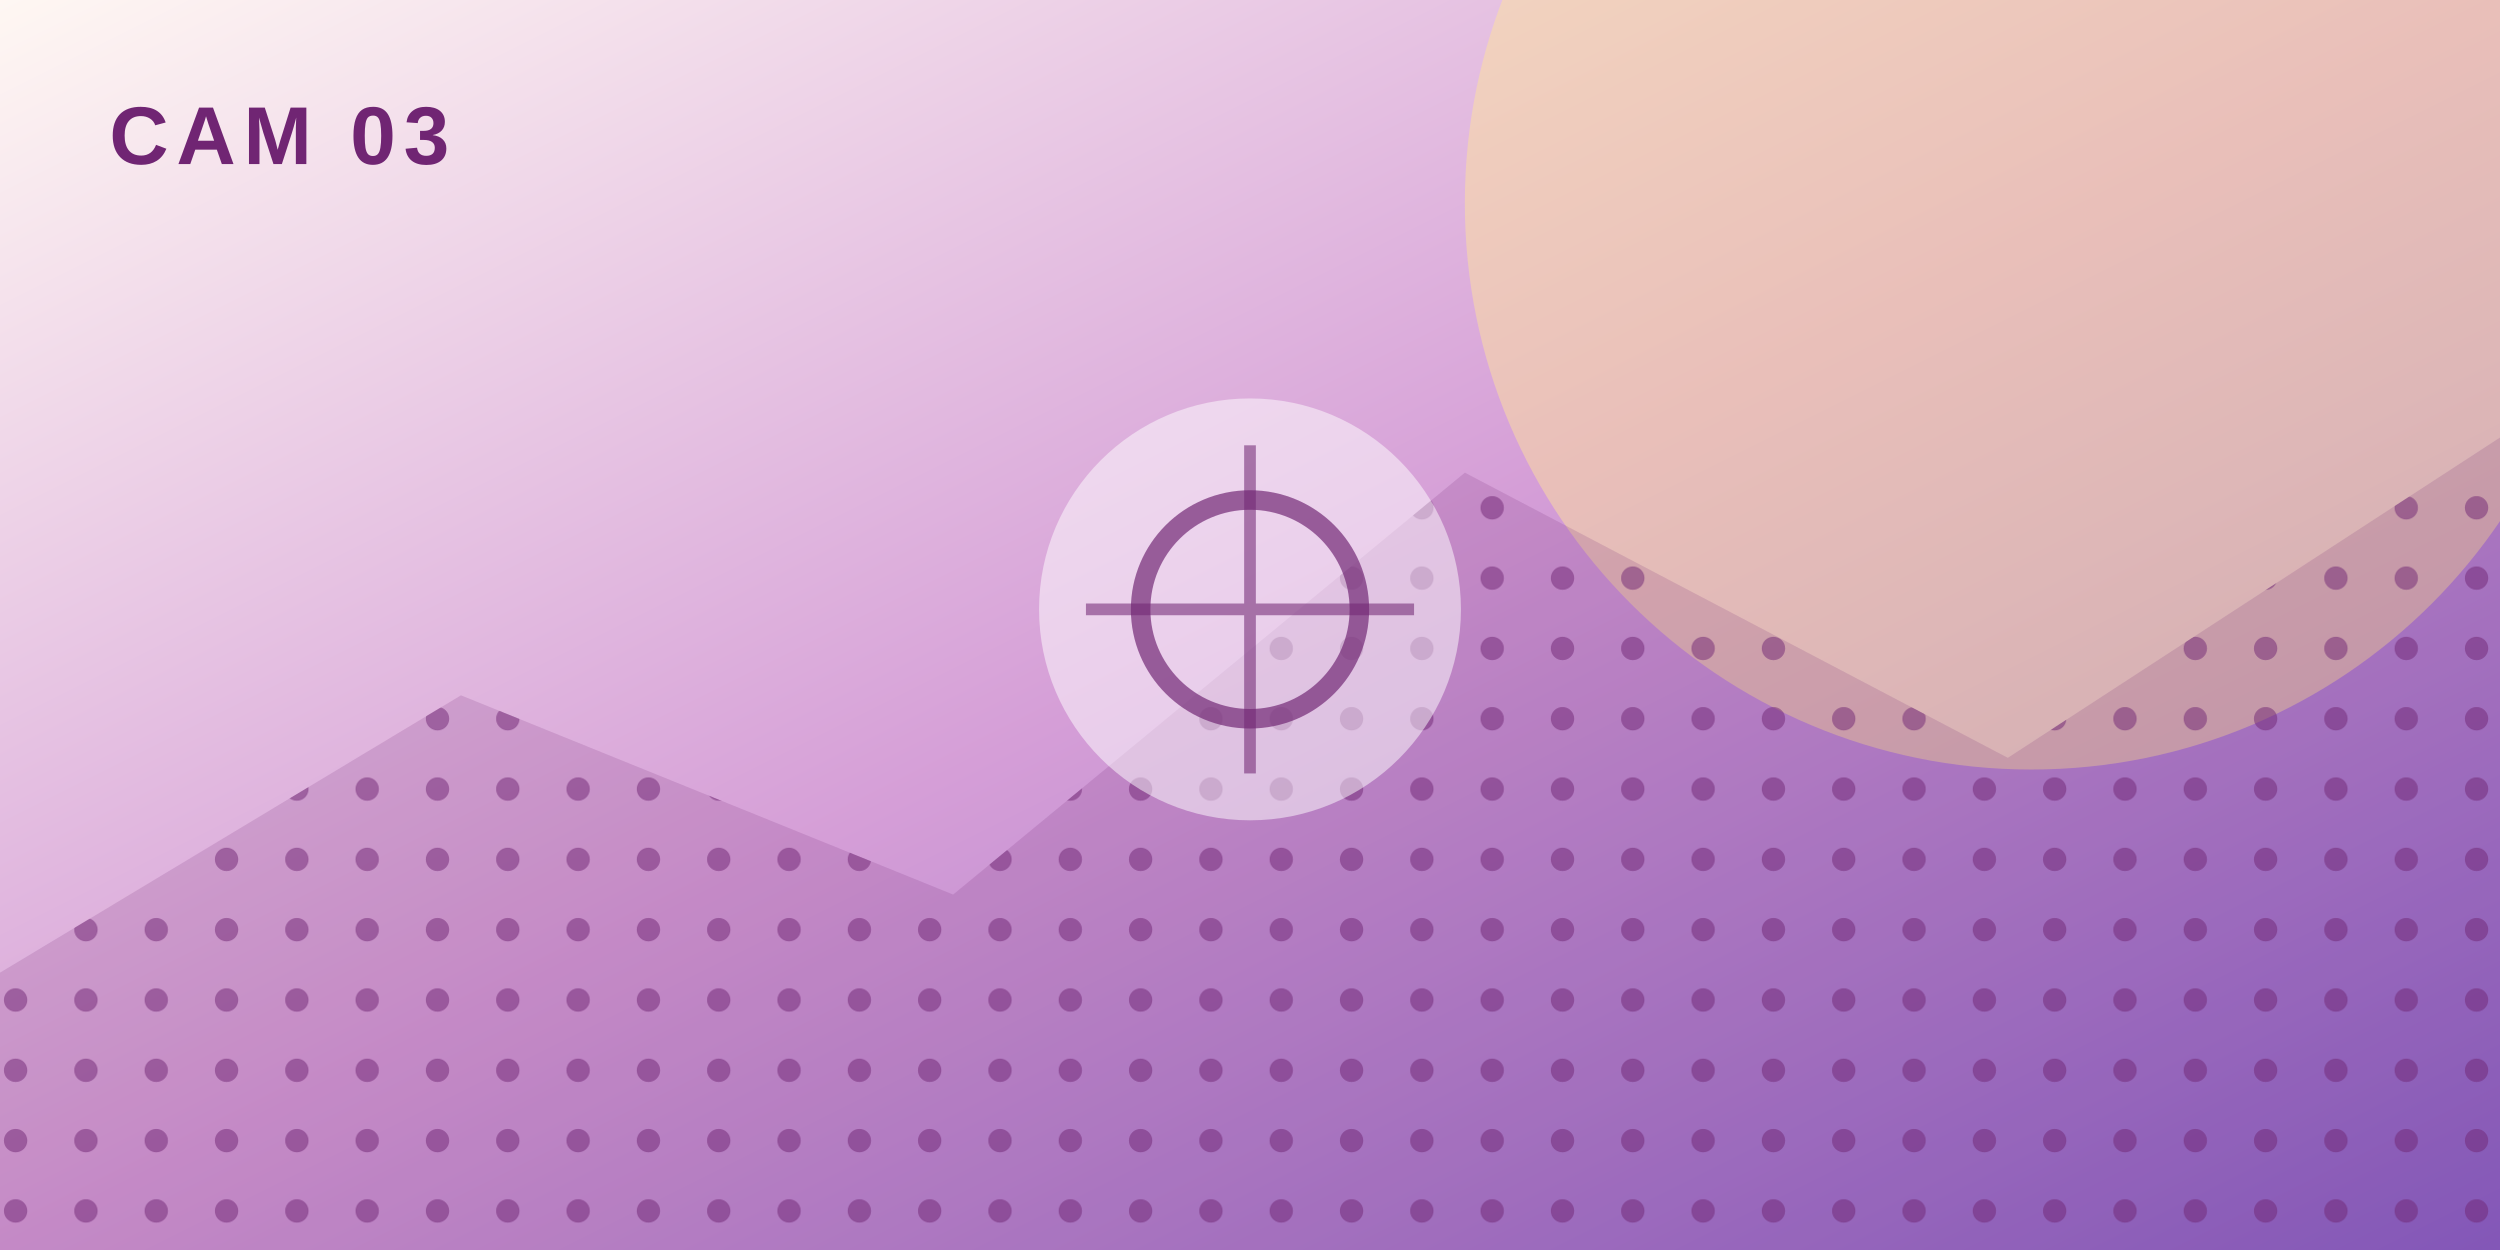
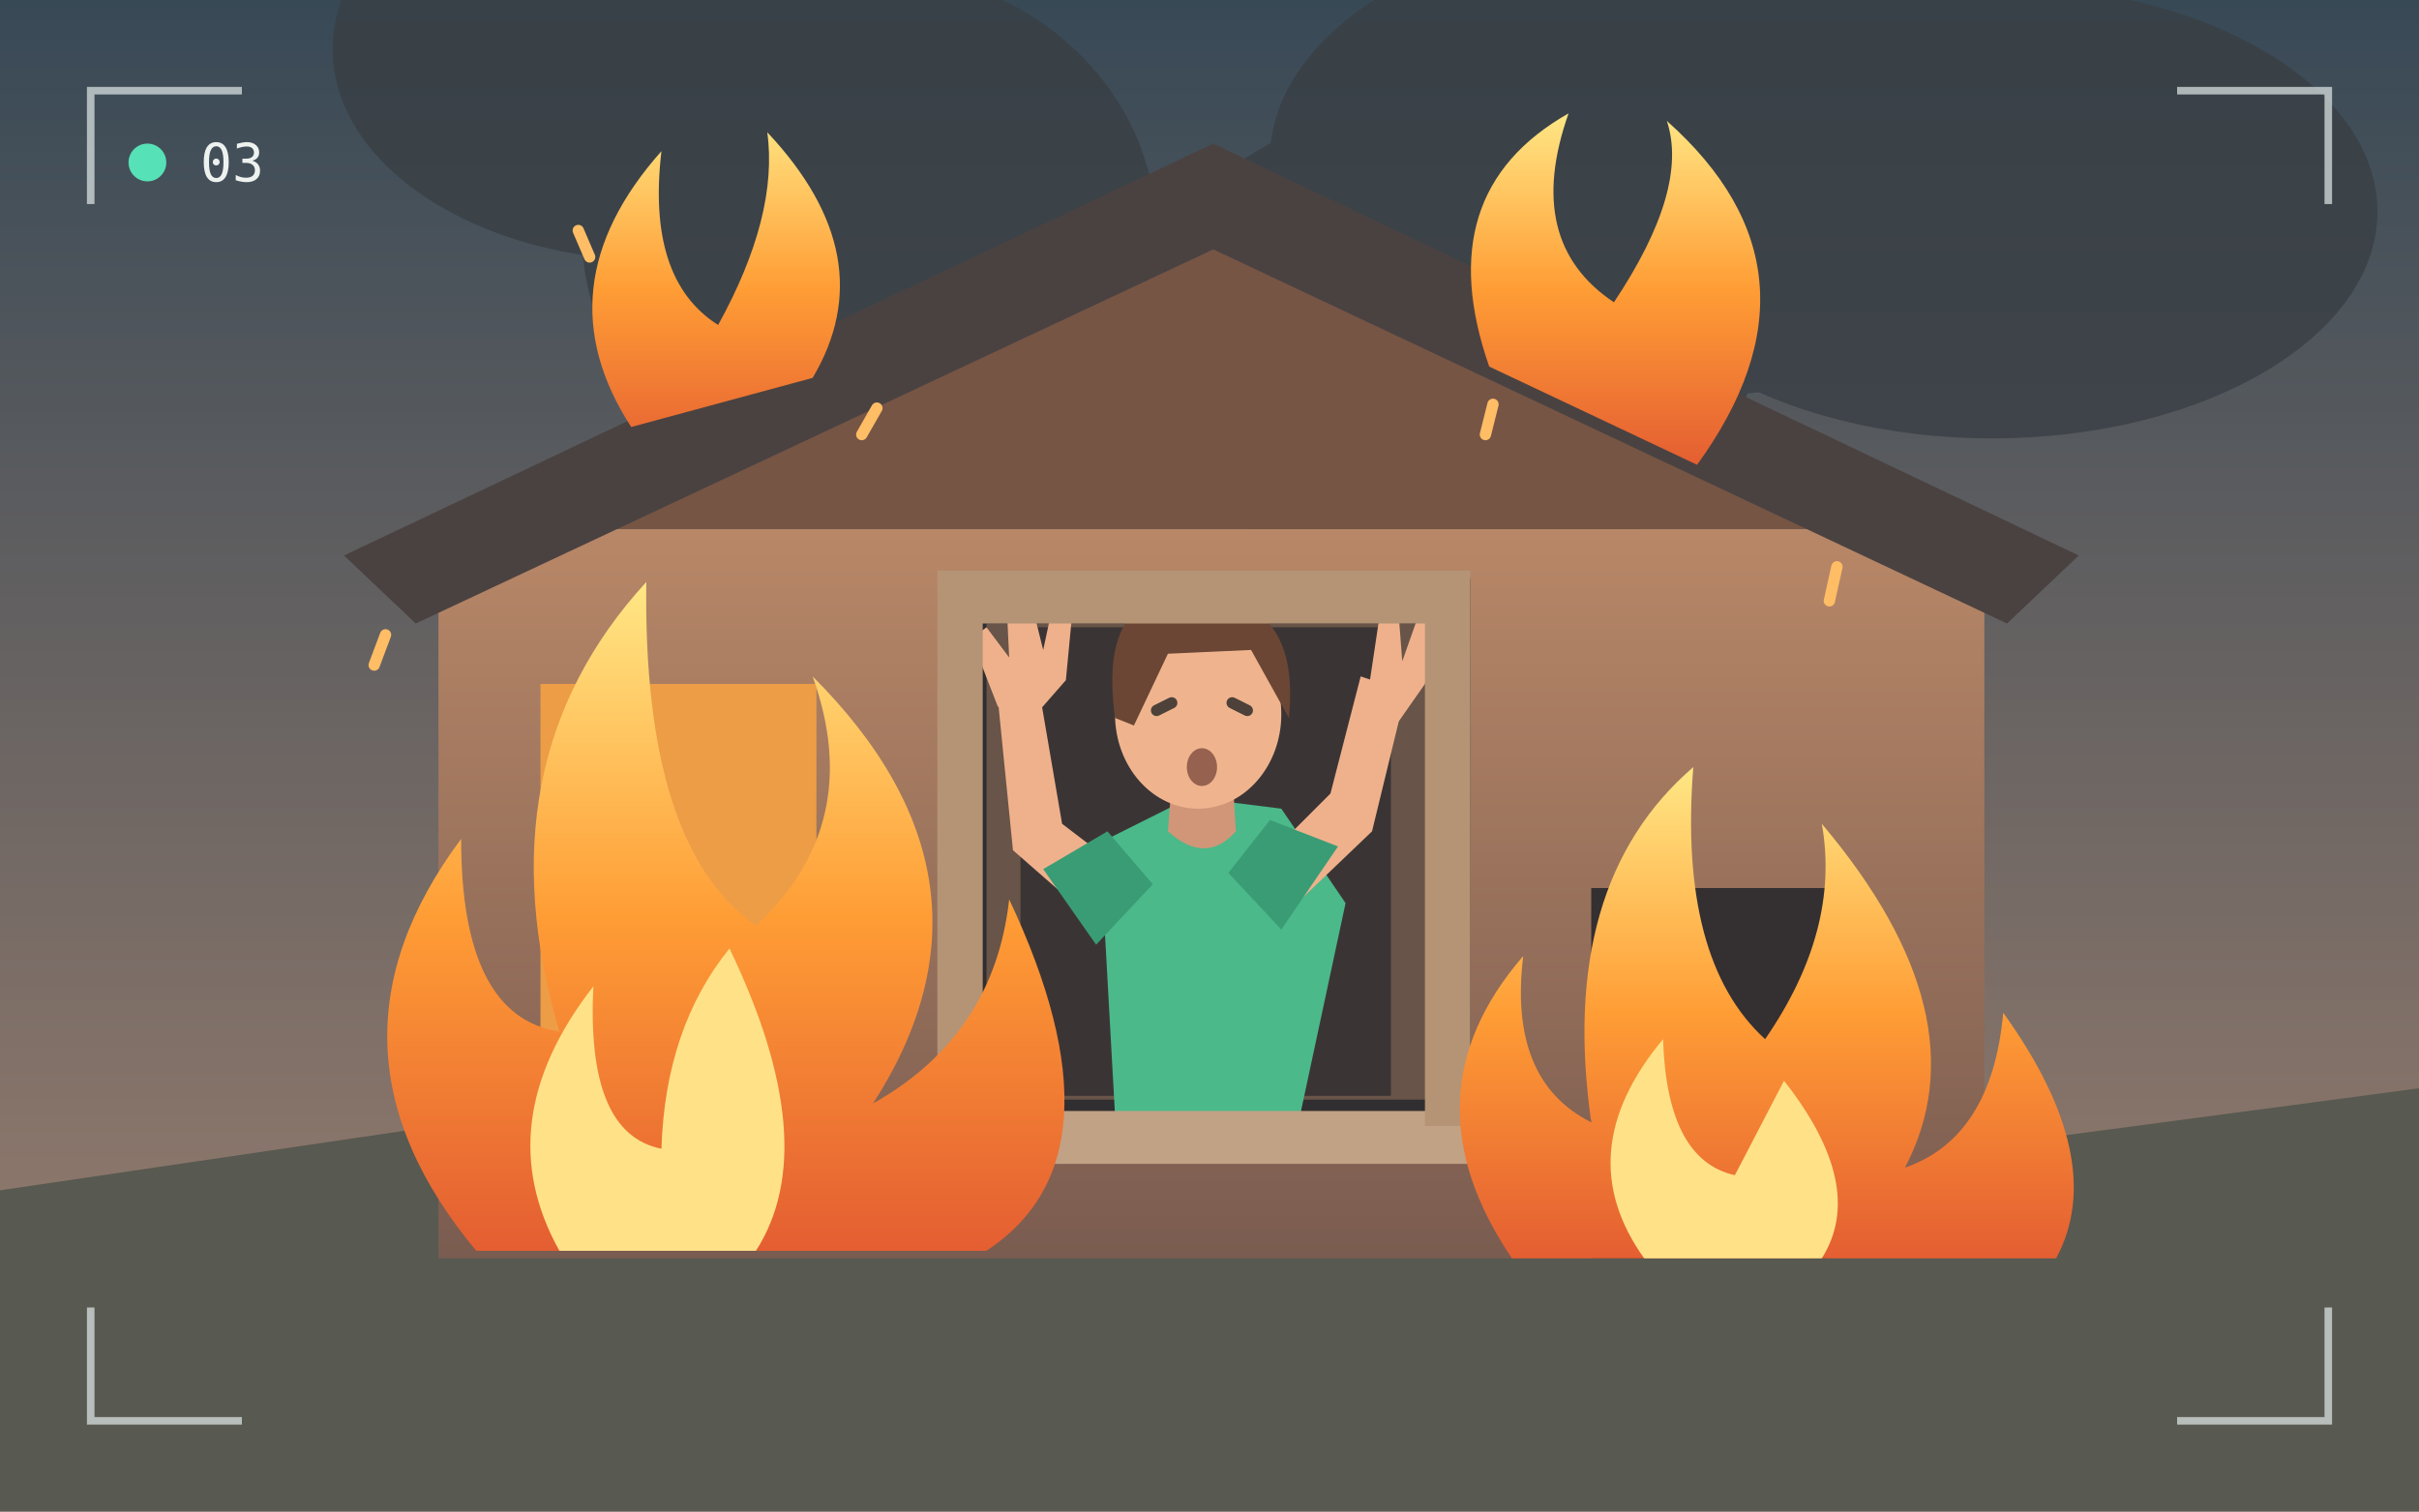
- <svg xmlns="http://www.w3.org/2000/svg" viewBox="0 0 640 320">
+ <svg xmlns="http://www.w3.org/2000/svg" viewBox="0 0 640 400">
  <defs>
-     <linearGradient id="bg" x1="0" y1="0" x2="1" y2="1">
-       <stop stop-color="#fff8f3" />
-       <stop offset=".5" stop-color="#d59ed7" />
-       <stop offset="1" stop-color="#8661c5" />
+     <linearGradient id="sky" x2="0" y2="1">
+       <stop stop-color="#384956" />
+       <stop offset="1" stop-color="#a18270" />
    </linearGradient>
-     <pattern id="dots" width="18" height="18" patternUnits="userSpaceOnUse">
-       <circle cx="4" cy="4" r="3" fill="#702573" opacity=".5" />
-     </pattern>
+     <linearGradient id="wall" x2="0" y2="1">
+       <stop stop-color="#b88767" />
+       <stop offset="1" stop-color="#7a5c50" />
+     </linearGradient>
+     <linearGradient id="fire" x2="0" y2="1">
+       <stop stop-color="#ffe785" />
+       <stop offset=".5" stop-color="#ff9d35" />
+       <stop offset="1" stop-color="#e45e32" />
+     </linearGradient>
  </defs>
-   <rect width="640" height="320" fill="url(#bg)" />
-   <circle cx="520" cy="52" r="145" fill="#ffe399" opacity=".48" />
-   <path d="M0 249 118 178 244 229 375 121 514 194 640 112V320H0Z" fill="#702573" opacity=".17" />
-   <path d="M0 249 118 178 244 229 375 121 514 194 640 112V320H0Z" fill="url(#dots)" />
-   <circle cx="320" cy="156" r="54" fill="#fff" opacity=".5" />
-   <circle cx="320" cy="156" r="28" fill="none" stroke="#702573" stroke-width="5" opacity=".68" />
-   <path d="M278 156h84M320 114v84" stroke="#702573" stroke-width="3" opacity=".56" />
-   <text x="28" y="42" fill="#702573" font-family="Arial, sans-serif" font-size="21" font-weight="700" letter-spacing="2">CAM 03</text>
+   <path fill="url(#sky)" d="M0 0h640v400H0z" />
+   <g fill="#383e44" opacity=".8">
+     <ellipse cx="444" cy="42" rx="108" ry="63" />
+     <ellipse cx="527" cy="56" rx="102" ry="60" />
+     <ellipse cx="382" cy="91" rx="82" ry="64" />
+     <ellipse cx="230" cy="62" rx="76" ry="70" />
+     <ellipse cx="174" cy="13" rx="86" ry="56" />
+   </g>
+   <path fill="#585950" d="M0 315 129 296 482 309 640 288v112H0z" />
+   <path fill="url(#wall)" d="M116 140h409v193H116z" />
+   <path fill="#765545" d="m116 140 209-84 200 84z" />
+   <path fill="#4a4241" d="m91 147 230-109 229 109-19 18-210-99-211 99z" />
+   <path fill="#342f31" d="M421 235h62v98h-62z" />
+   <path fill="#ed9d46" d="M143 181h73v95h-73z" />
+   <path fill="#302e31" d="M250 153h139v152H250z" />
+   <path fill="#685448" d="M261 165h117v126H261z" />
+   <path fill="#3b3435" d="M270 166h98v124h-98z" />
+   <path d="m291 223 24-12 24 3 17 25-12 56h-49z" fill="#4bb98a" />
+   <path d="m298 231-17-13-6-35-11 2 4 40 24 21m44-20 16-16 8-31 12 4-9 37-23 22" fill="#efb18b" />
+   <path d="m293 220-17 10 14 20 15-16m31-17 18 7-15 22-14-15" fill="#3a9c75" />
+   <path d="m264 187-7-18 4-3 6 8-1-21 5-1 5 20 3-14 5 1-2 21-7 8m87-5 3-20 5-1 1 13 6-17 5 2-5 21-7 10" fill="#efb18b" />
+   <path d="m310 207-1 13q10 9 18 0l-1-16" fill="#d19578" />
+   <ellipse cx="317" cy="189" rx="22" ry="25" fill="#efb48e" />
+   <path d="M295 190q-5-37 25-32 24 2 21 32l-10-18-22 1-9 19z" fill="#6b4634" />
+   <path d="m306 188 4-2m16 0 4 2" stroke="#4d413a" stroke-width="3" stroke-linecap="round" />
+   <ellipse cx="318" cy="203" rx="4" ry="5" fill="#96624f" />
+   <path fill="#c1a285" d="M242 294h155v14H242z" />
+   <path fill="#b49475" d="M248 153h12v145h-12zm129 0h12v145h-12zM248 151h141v14H248z" />
+   <path fill="url(#fire)" d="M126 331q-45-54-4-109 0 47 26 51-21-71 23-119-1 70 29 91 29-27 15-66 54 54 16 113 32-18 36-54 32 68-6 93z" />
+   <path fill="#ffe288" d="M148 331q-19-34 9-70-2 39 18 43 1-32 18-53 25 52 7 80z" />
+   <path fill="url(#fire)" d="M400 333q-29-43 3-80-4 33 18 44-9-63 27-94-4 51 19 72 20-29 15-57 43 51 22 91 23-8 26-41 28 39 14 65z" />
+   <path fill="#ffe288" d="M435 333q-20-28 5-58 1 32 19 36l13-25q22 28 10 47z" />
+   <path fill="url(#fire)" d="m167 113q-24-37 8-73-4 34 15 46 16-29 13-51 31 33 12 65zM394 97q-16-46 21-67-12 34 12 50 20-30 14-48 45 40 8 91z" />
+   <path fill="none" stroke="#ffbd65" stroke-width="3" stroke-linecap="round" d="m99 176 3-8m126-53 4-7m252 51 2-9m-93-35 2-8M156 68l-3-7" />
+   <path fill="none" stroke="#e1e9e8" stroke-opacity=".7" stroke-width="2" d="M24 54V24h40m512 0h40v30M24 346v30h40m512 0h40v-30" />
+   <circle cx="39" cy="43" r="5" fill="#56e1b6" />
+   <text x="53" y="48" fill="#edf2ef" font-family="monospace" font-size="14">03</text>
</svg>
